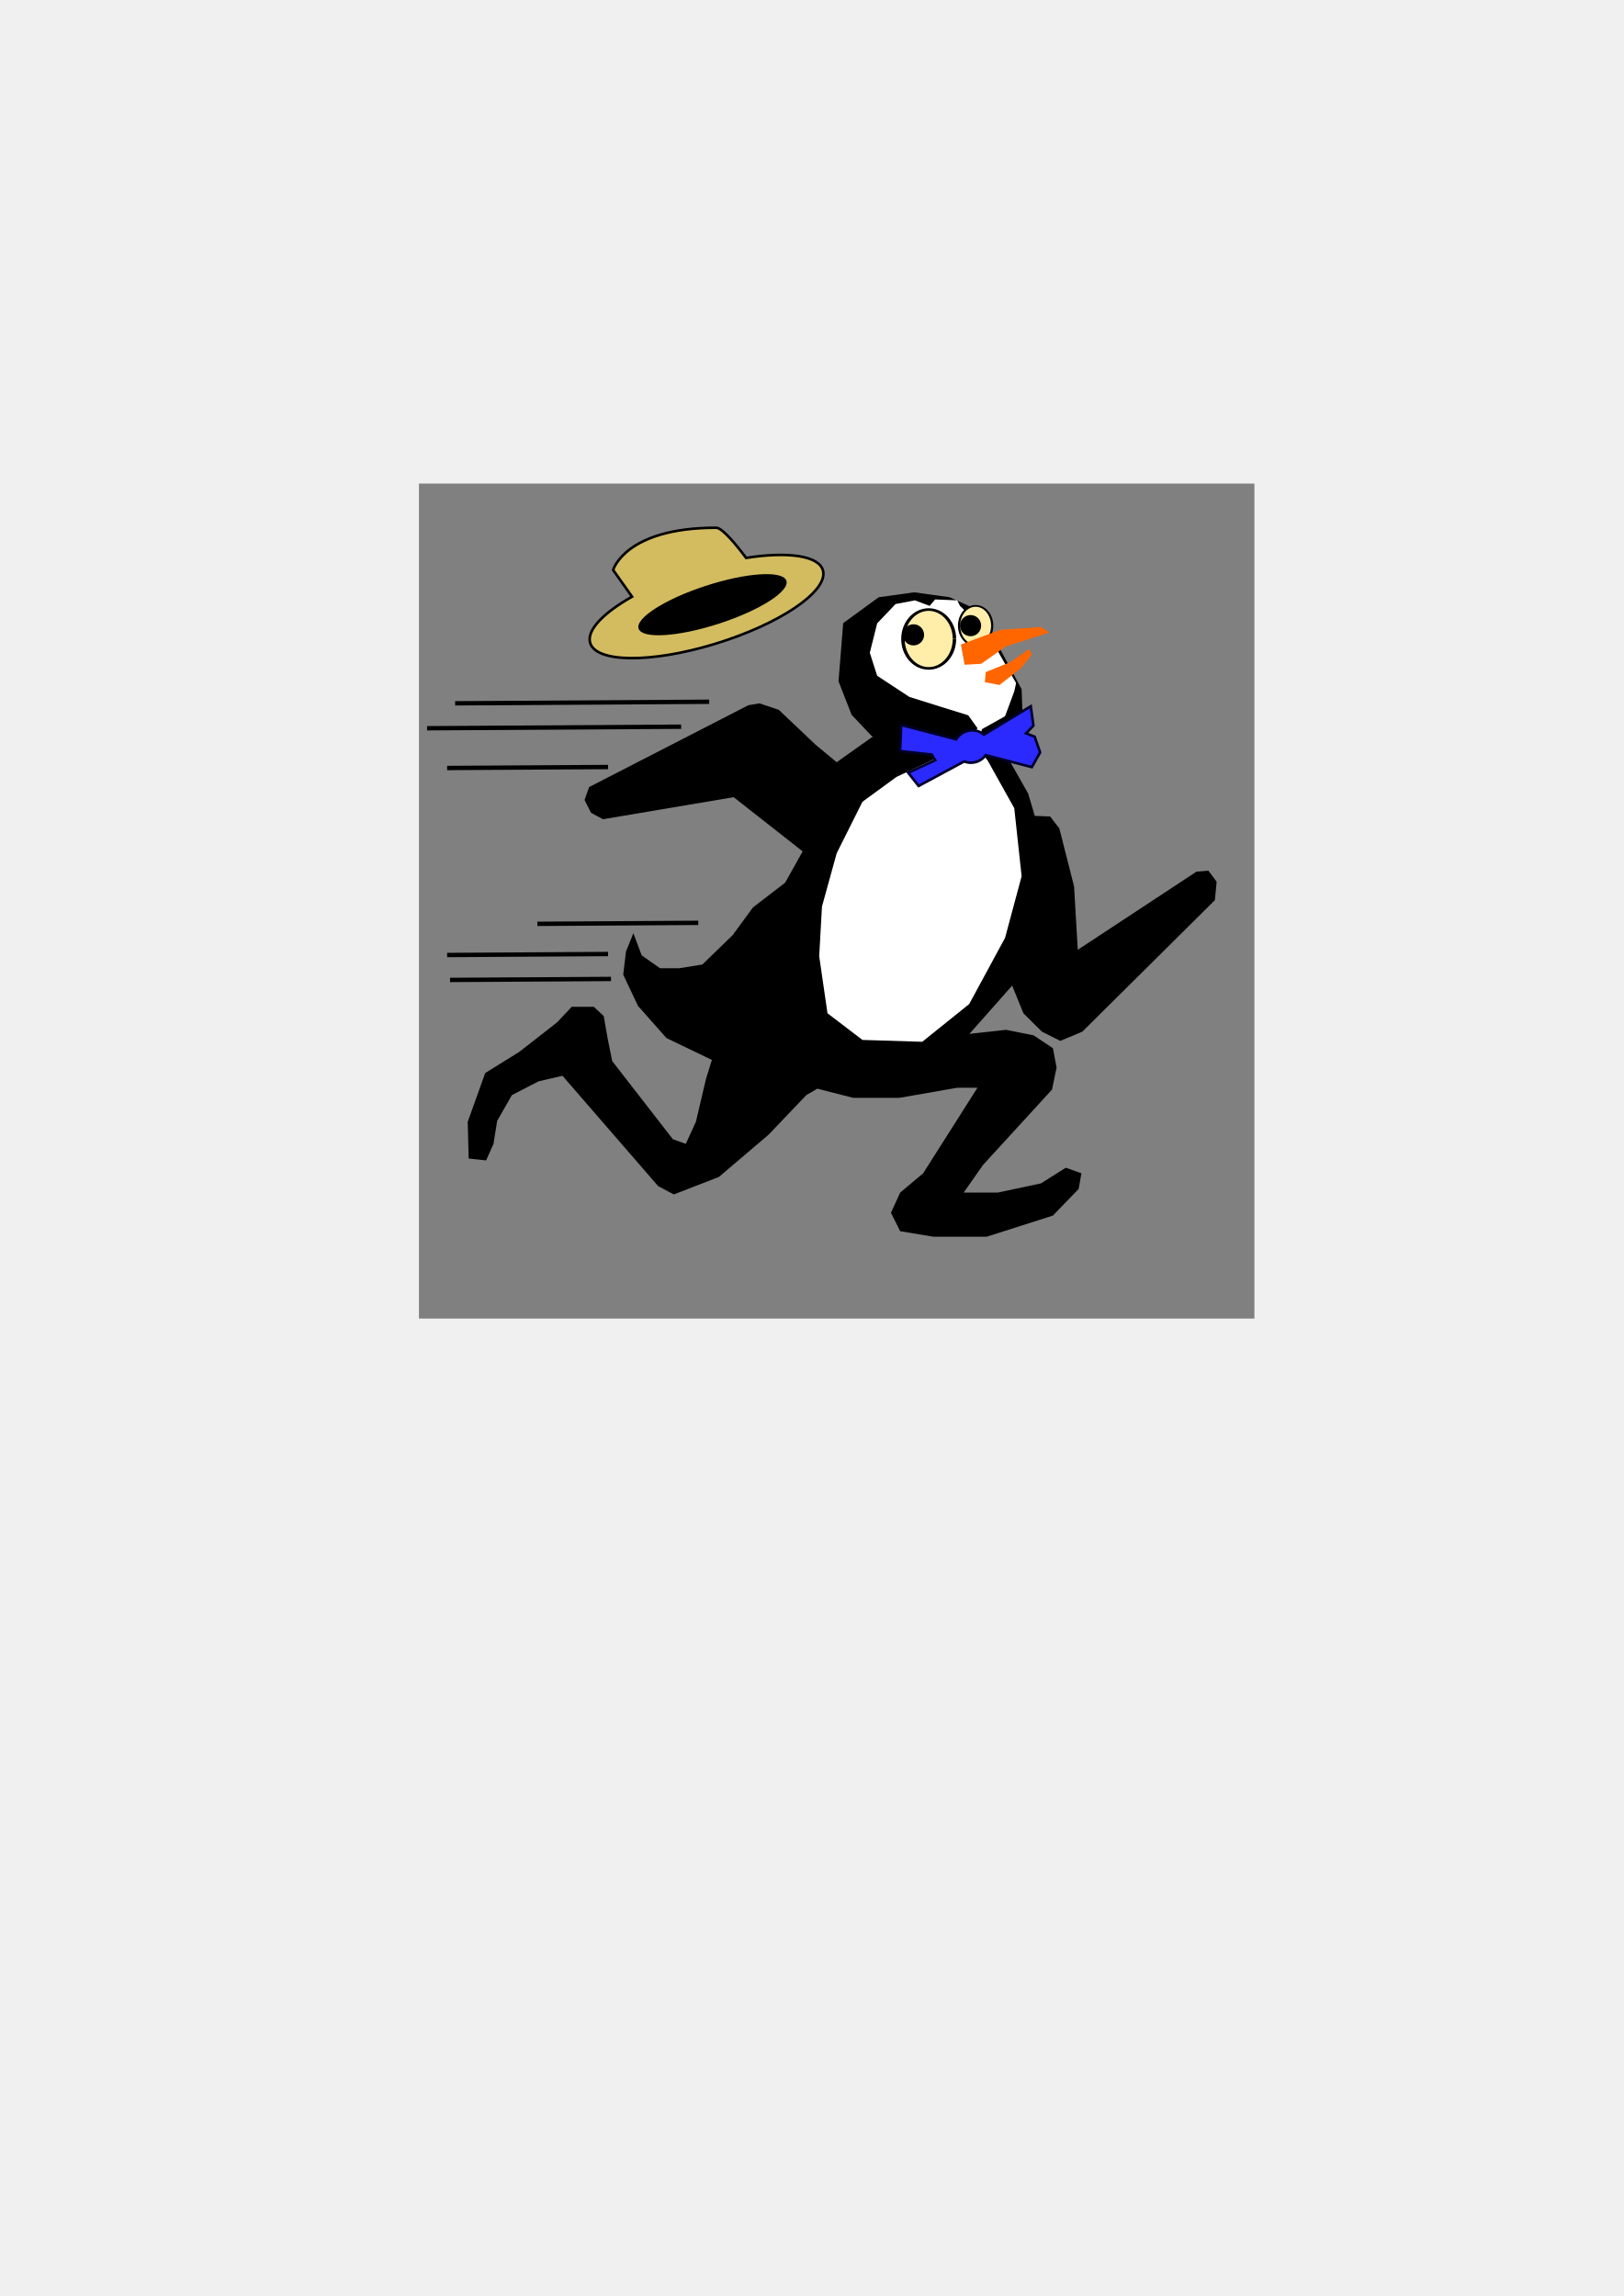
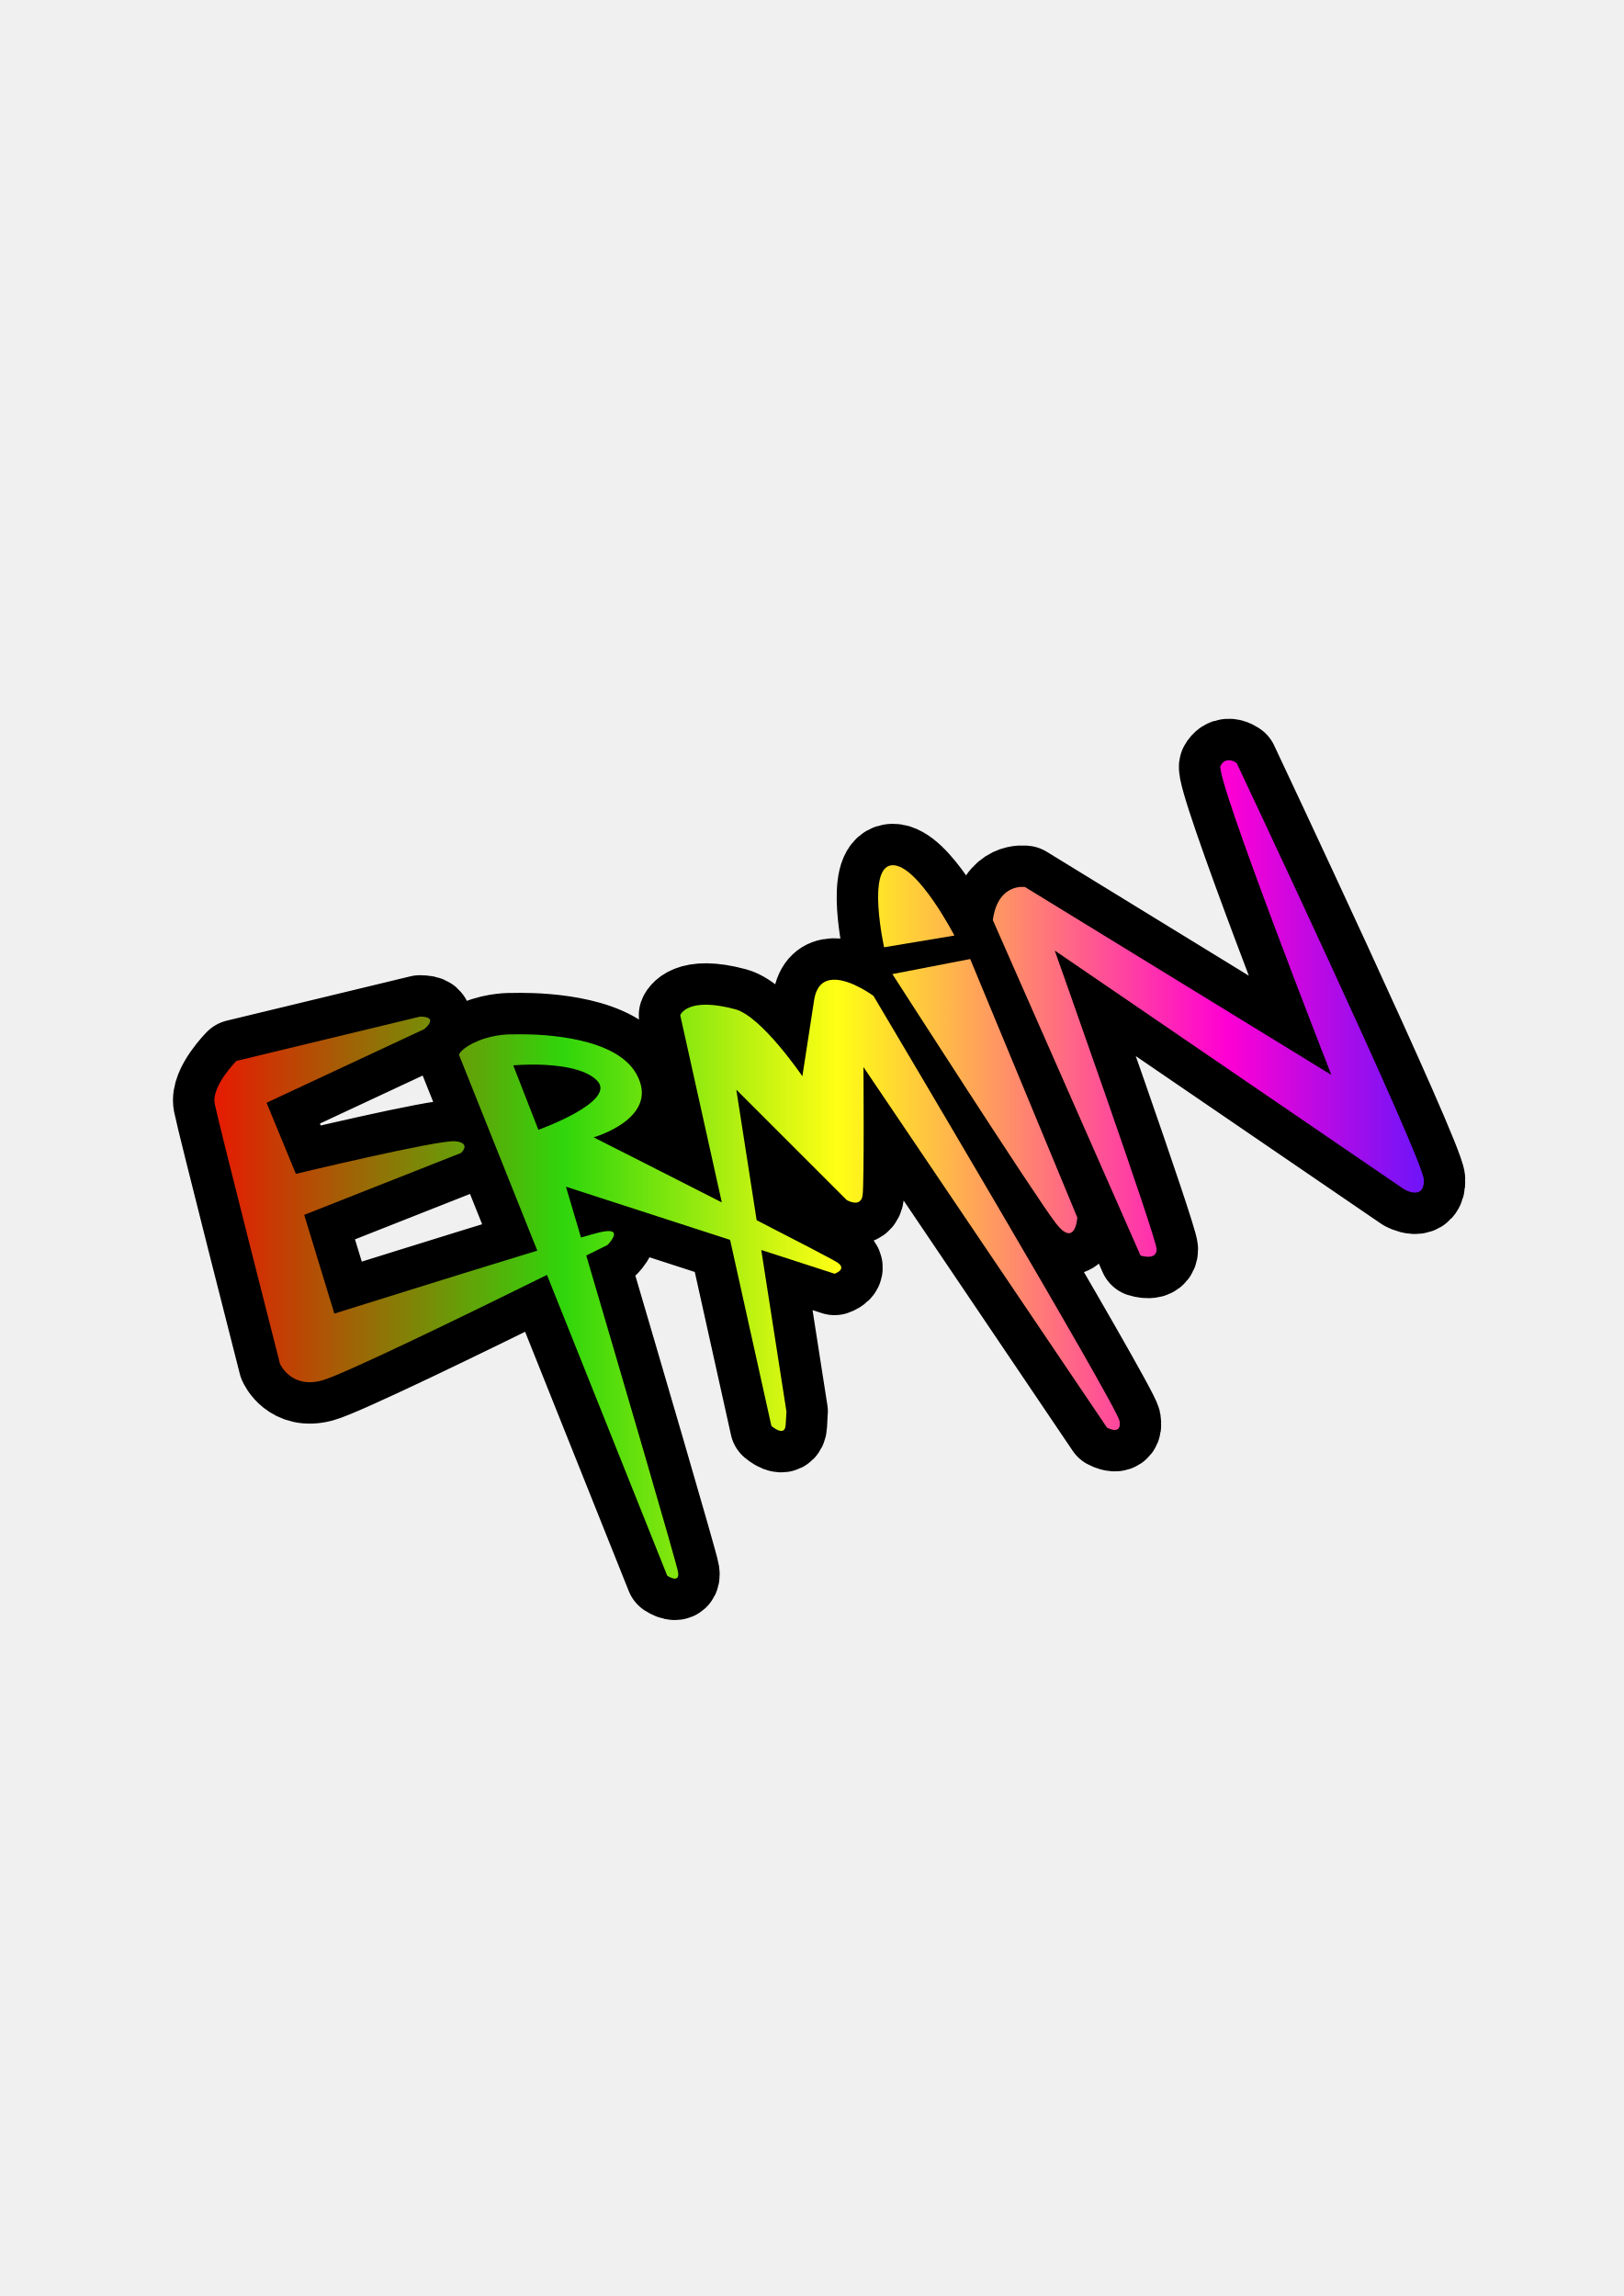
- <svg xmlns="http://www.w3.org/2000/svg" width="744.094" height="1052.362" id="svg3330" version="1.1">
-   <defs id="defs3332" />
+ <svg xmlns="http://www.w3.org/2000/svg" xmlns:xlink="http://www.w3.org/1999/xlink" width="744.094" height="1052.362" id="svg3330" version="1.1">
+   <defs id="defs3332">
+     <linearGradient id="linearGradient3887">
+       <stop style="stop-color:#e71a02;stop-opacity:1;" offset="0" id="stop3889" />
+       <stop id="stop3901" offset="0.281" style="stop-color:#30d60b;stop-opacity:1;" />
+       <stop id="stop3895" offset="0.5" style="stop-color:#ffff14;stop-opacity:1;" />
+       <stop style="stop-color:#ff00d3;stop-opacity:1;" offset="0.812" id="stop3897" />
+       <stop style="stop-color:#5318ff;stop-opacity:1;" offset="1" id="stop3891" />
+     </linearGradient>
+     <linearGradient xlink:href="#linearGradient3887" id="linearGradient3893" x1="1.342" y1="-298.898" x2="753.596" y2="-298.898" gradientUnits="userSpaceOnUse" />
+     <linearGradient xlink:href="#linearGradient3887" id="linearGradient3985" gradientUnits="userSpaceOnUse" x1="1.342" y1="-298.898" x2="753.596" y2="-298.898" />
+     <linearGradient xlink:href="#linearGradient3887" id="linearGradient4003" gradientUnits="userSpaceOnUse" x1="1.342" y1="-298.898" x2="753.596" y2="-298.898" />
+     <linearGradient xlink:href="#linearGradient3887" id="linearGradient4016" gradientUnits="userSpaceOnUse" x1="1.342" y1="-298.898" x2="753.596" y2="-298.898" />
+     <linearGradient xlink:href="#linearGradient3887" id="linearGradient4018" gradientUnits="userSpaceOnUse" x1="1.342" y1="-298.898" x2="753.596" y2="-298.898" />
+   </defs>
  <g id="layer1">
-     <rect style="fill:#808080;fill-opacity:1;fill-rule:nonzero;stroke:none" id="rect4166" width="382.856" height="382.723" x="192" y="221.639" />
-     <path style="fill:#000000;fill-opacity:1;fill-rule:nonzero;stroke:none" d="m 348.02,322.382 -5.054,0.848 -72.977,37.508 -2.103,5.901 2.952,5.901 5.497,2.951 59.879,-10.105 31.629,24.842 -8.043,14.347 -14.758,11.359 -9.26,12.65 -13.909,13.499 -10.552,1.697 -8.855,0 -8.412,-5.901 -3.8,-10.142 -3.394,8.446 -1.254,10.548 6.752,14.31 13.061,14.753 22.764,10.954 32.467,8.852 47.667,-2.102 31.618,-14.753 23.907,-26.997 5.165,12.687 8.449,8.409 8.449,4.241 10.109,-4.241 60.728,-60.264 0.812,-8.446 -3.763,-5.053 -5.497,0.443 -54.382,35.812 -1.697,-29.063 -6.752,-26.555 -4.206,-5.495 -7.047,-0.258 -3.062,-10.29 -9.297,-16.412 -15.164,-8.04 -29.442,-4.61 -17.783,3.356 -16.049,11.396 -9.666,-8.035 -16.871,-15.996 z" id="path3340" />
-     <path style="fill:#000000;fill-opacity:1;fill-rule:nonzero;stroke:none" d="m 418.847,476.647 42.165,-4.637 12.649,2.529 8.855,5.901 1.687,8.852 -2.108,10.116 -31.624,34.563 -8.855,12.645 15.601,0 19.817,-4.215 11.384,-7.166 7.168,2.529 -1.265,7.166 -11.806,12.224 -30.359,9.694 -24.371,0 -15.264,-2.529 -4.216,-8.43 4.216,-9.273 10.541,-8.852 24.877,-39.2 -9.276,0 -26.564,4.637 -21.082,0 -16.444,-4.215 -5.06,2.951 -17.288,18.125 -22.769,19.389 -20.661,8.009 -7.168,-3.794 -43.851,-50.58 -10.963,2.529 -12.228,6.322 -6.746,11.802 -1.687,10.538 -3.373,7.587 -8.011,-0.843 -0.422,-16.86 8.011,-22.34 15.601,-9.695 17.288,-13.488 6.746,-7.166 10.12,0 4.554,4.215 1.771,10.116 2.108,10.538 27.829,35.828 5.903,2.108 4.638,-10.116 4.638,-19.726 4.216,-13.572 4.638,-9.695 z" id="path3348" />
-     <path style="fill:#000000;fill-opacity:1;fill-rule:nonzero;stroke:none" d="m 409.956,340.945 -8.989,-2.019 -10.702,-11.308 -5.993,-15.346 2.14,-26.654 16.267,-11.873 16.267,-2.262 16.267,2.262 13.698,6.219 19.263,35.942 0.428,12.115 -6.421,9.288 -12.842,6.058 -22.688,5.25 z" id="path3351" />
-     <path style="fill:#ffffff;fill-opacity:1;fill-rule:nonzero;stroke:none" d="m 438.664,275.17 -10.12,-0.422 -2.53,2.95 -6.746,-2.529 -8.855,1.686 -8.433,8.852 -3.373,13.488 3.373,10.538 14.758,9.695 14.758,4.637 12.228,3.794 4.216,5.901 -4.638,7.587 -10.963,4.637 -21.504,10.116 -15.601,11.381 -11.806,23.604 -6.746,24.447 -1.265,22.761 3.795,26.133 16.023,12.224 27.407,0.843 21.504,-17.282 16.444,-30.348 7.59,-28.241 -3.373,-31.191 -12.228,-21.918 -5.06,-6.322 2.53,-8.009 10.541,-5.901 4.216,-11.381 0.843,-3.794 -13.493,-23.604 -12.228,-11.802 z" id="path4137" />
-     <path style="fill:#ff6600;fill-opacity:1;fill-rule:nonzero;stroke:none" d="m 451.735,308.047 11.384,-4.637 8.433,-5.901 1.265,2.529 -5.06,6.323 -9.698,7.587 -6.746,-1.265 z" id="path3355" />
-     <path style="fill:#ffeeaa;fill-opacity:1;fill-rule:nonzero;stroke:#000000" id="path3357" d="m 398.571,306.112 a 7.5,11.25 0 1 1 -2.4e-4,-0.09" transform="matrix(1.574153,0,0,1.198938,-190.0131,-74.13686)" />
-     <path transform="matrix(1.011955,0,0,0.8055363,51.35027,40.17634)" d="m 398.571,306.112 a 7.5,11.25 0 1 1 -2.4e-4,-0.09" id="path3359" style="fill:#ffeeaa;fill-opacity:1;fill-rule:nonzero;stroke:#000000" />
-     <path style="fill:#ff6600;fill-opacity:1;fill-rule:nonzero;stroke:none" d="m 440.351,295.402 18.131,-6.744 18.553,-1.264 3.795,2.529 -19.817,6.323 -11.385,8.009 -7.59,0.421 z" id="path3353" />
-     <path style="fill:#000000;fill-opacity:1;fill-rule:nonzero;stroke:none" id="path4129" d="m 386.786,300.398 a 4.107,4.107 0 1 1 -1.3e-4,-0.033" transform="matrix(1.180614,0,0,1.180204,-33.16007,-63.55507)" />
-     <path d="m 386.786,300.398 a 4.107,4.107 0 1 1 -1.3e-4,-0.033" id="path4131" style="fill:#000000;fill-opacity:1;fill-rule:nonzero;stroke:none" transform="matrix(1.180614,0,0,1.180204,-7.017884,-67.77009)" />
-     <path style="fill:#d3bc5f;fill-opacity:1;fill-rule:nonzero;stroke:#000000;stroke-width:1.18" d="m 328.208,241.886 c -41.796,-7e-5 -47.225,19.363 -47.225,19.363 l 8.67,12.245 c -12.853,7.237 -20.57,15.047 -19.296,20.801 2.098,9.474 27.712,9.838 57.223,0.848 29.511,-8.99 51.721,-23.94 49.623,-33.415 l -0.037,-0.148 c -1.711,-6.895 -16.054,-8.88 -35.234,-5.864 -4.019,-5.354 -10.824,-13.831 -13.725,-13.831 z" id="path4133" />
-     <path transform="matrix(0.5293596,-0.1726113,0.1784467,0.4934534,116.0007,190.6346)" d="m 366.786,281.291 a 63.929,17.5 0 1 1 -0.002,-0.14" id="path4139" style="fill:#000000;fill-opacity:1;fill-rule:nonzero;stroke:none" />
-     <path style="fill:#2a2aff;fill-opacity:1;fill-rule:nonzero;stroke:#00002b;stroke-width:1.18" d="m 413.013,332.288 -0.543,11.965 14.492,1.589 1.624,2.605 -12.411,5.718 4.799,6.074 20.854,-11.227 c 1.631,0.649 3.527,0.798 5.407,0.263 1.918,-0.546 3.464,-1.71 4.508,-3.162 l 21.128,5.491 3.792,-6.755 -2.507,-7.186 -3.926,-1.529 3.358,-3.563 -1.218,-8.857 -21.495,13.02 c -1.937,-1.755 -4.821,-2.463 -7.681,-1.649 -2.201,0.626 -3.964,2.033 -4.98,3.795 l -25.201,-6.594 z" id="path4141" />
-     <path style="fill:none;fill-opacity:1;fill-rule:nonzero;stroke:#000000;stroke-width:2;stroke-linecap:butt;stroke-linejoin:miter;stroke-miterlimit:4;stroke-opacity:1;stroke-dasharray:none;stroke-dashoffset:0" d="m 325,321.648 -116.429,0.714 z" id="path4168" />
-     <path id="path4170" d="m 312.143,333.076 -116.429,0.714 z" style="fill:none;fill-opacity:1;fill-rule:nonzero;stroke:#000000;stroke-width:2;stroke-linecap:butt;stroke-linejoin:miter;stroke-miterlimit:4;stroke-opacity:1;stroke-dasharray:none;stroke-dashoffset:0" />
-     <path style="fill:none;fill-opacity:1;fill-rule:nonzero;stroke:#000000;stroke-width:2;stroke-linecap:butt;stroke-linejoin:miter;stroke-miterlimit:4;stroke-opacity:1;stroke-dasharray:none;stroke-dashoffset:0" d="m 278.663,351.556 -73.755,0.452 z" id="path4172" />
-     <path id="path4174" d="m 278.663,437.271 -73.755,0.452 z" style="fill:none;fill-opacity:1;fill-rule:nonzero;stroke:#000000;stroke-width:2;stroke-linecap:butt;stroke-linejoin:miter;stroke-miterlimit:4;stroke-opacity:1;stroke-dasharray:none;stroke-dashoffset:0" />
-     <path style="fill:none;fill-opacity:1;fill-rule:nonzero;stroke:#000000;stroke-width:2;stroke-linecap:butt;stroke-linejoin:miter;stroke-miterlimit:4;stroke-opacity:1;stroke-dasharray:none;stroke-dashoffset:0" d="m 320,422.985 -73.755,0.452 z" id="path4176" />
-     <path id="path4178" d="m 280,448.699 -73.755,0.452 z" style="fill:none;fill-opacity:1;fill-rule:nonzero;stroke:#000000;stroke-width:2;stroke-linecap:butt;stroke-linejoin:miter;stroke-miterlimit:4;stroke-opacity:1;stroke-dasharray:none;stroke-dashoffset:0" />
+     <g id="g4012" transform="matrix(0.7592285,0,0,0.7592285,97.22516,762.1552)">
+       <path style="fill:url(#linearGradient4016);fill-opacity:1;fill-rule:nonzero;stroke:#000000;stroke-width:50;stroke-linejoin:round;stroke-miterlimit:4;stroke-dasharray:none" d="m 613.308,-544.917 c -1.605,0.095 -3.312,0.913 -4.656,3.344 -3.585,6.481 66.875,186.625 66.875,186.625 l -184.875,-113.406 c 0,0 -16.365,-2.716 -19.438,19.969 l 89.156,202.5 c 0,0 9.719,3.24 9.719,-3.781 0,-7.021 -61.5,-180.344 -61.5,-180.344 l 211,144.219 c 0,0 12.293,7.025 11.781,-5.938 -0.512,-12.963 -112.969,-251.469 -112.969,-251.469 0,0 -2.418,-1.877 -5.094,-1.719 z m -202.471,63.395 c -0.24,0.002 -0.482,0.008 -0.719,0.031 -15.152,1.515 -4.531,49.5 -4.531,49.5 l 42.438,-7.062 c 0,0 -22.046,-42.583 -37.188,-42.469 z m 46.719,56.625 -46.969,9.094 c 0,0 86.889,135.348 98.719,150.5 11.83,15.152 12.906,-3.531 12.906,-3.531 z m -82.618,12.491 c -5.533,0.207 -10.209,3.314 -11.594,12.312 L 356.25,-354.125 c 0,0 -24.528,-36.099 -40.406,-40.406 C 286.644,-402.451 282.531,-391 282.531,-391 L 307.625,-277.969 C 269.545,-297.399 230.25,-317.25 230.25,-317.25 c 0,0 40.902,-11.606 25.75,-38.375 -12.311,-21.75 -54.313,-23.829 -69.625,-23.844 -3.46,-0.003 -5.478,0.09 -5.562,0.094 l 0.062,-0.031 c 0,0 -9.896,-0.387 -20.25,3.906 -10.16,4.213 -11.516,8.045 -11.562,8.188 l -0.156,0.062 47.344,118.406 c -47.739,14.538 -122.5,38 -122.5,38 l -18.188,-59.594 94.656,-37.375 c 0,0 6.57,-6.052 -3.531,-7.062 -10.102,-1.01 -96.156,19.688 -96.156,19.688 L 32.844,-338.125 128,-382.562 c 0,0 9.591,-7.562 -2.531,-7.562 l -110.812,26.75 c 0,0 -15.145,15.175 -13.125,25.781 2.02,10.607 39.406,157.062 39.406,157.062 0,0 6.562,15.145 25.25,10.094 12.892,-3.484 89.281,-40.752 135.906,-63.75 l 72.594,181.594 c 0,0 7.573,5.071 6.562,-2 -0.738,-5.164 -36.203,-125.99 -55.438,-191.312 4.664,-2.319 12.812,-6.344 12.812,-6.344 0,0 11.605,-11.603 -5.062,-7.562 -1.978,0.479 -5.848,1.543 -10.938,3.031 -4.915,-16.679 -9.062,-30.656 -9.062,-30.656 L 312.625,-255.344 337.562,-143 c 0,0 8.089,7.076 8.594,-0.5 0.505,-7.576 0.5,-8.094 0.5,-8.094 L 331.438,-249.25 l 44.25,14.344 c 0,0 7.587,-2.522 2.031,-6.562 -2.083,-1.515 -23.315,-12.554 -49.062,-25.75 l -12.281,-78.812 66.656,66.656 c 0,0 8.584,5.05 9.594,-3.031 1.01,-8.081 0.5,-77.281 0.5,-77.281 l 147,217.688 c 0,0 9.078,5.06 7.562,-4.031 -1.515,-9.091 -148.5,-256.594 -148.5,-256.594 0,0 -13.687,-10.177 -24.25,-9.781 z m -181.688,51.25 c 0.814,-0.008 1.665,-0.013 2.531,0 12.131,0.187 28.873,1.967 36.469,9.562 12.627,12.627 -35.344,29.812 -35.344,29.812 L 181.75,-360.688 c 0,0 3.684,-0.348 9.156,-0.438 0.752,-0.012 1.53,-0.023 2.344,-0.031 z" id="path4008" />
+       <path id="path3861" d="m 613.308,-544.917 c -1.605,0.095 -3.312,0.913 -4.656,3.344 -3.585,6.481 66.875,186.625 66.875,186.625 l -184.875,-113.406 c 0,0 -16.365,-2.716 -19.438,19.969 l 89.156,202.5 c 0,0 9.719,3.24 9.719,-3.781 0,-7.021 -61.5,-180.344 -61.5,-180.344 l 211,144.219 c 0,0 12.293,7.025 11.781,-5.938 -0.512,-12.963 -112.969,-251.469 -112.969,-251.469 0,0 -2.418,-1.877 -5.094,-1.719 z m -202.471,63.395 c -0.24,0.002 -0.482,0.008 -0.719,0.031 -15.152,1.515 -4.531,49.5 -4.531,49.5 l 42.438,-7.062 c 0,0 -22.046,-42.583 -37.188,-42.469 z m 46.719,56.625 -46.969,9.094 c 0,0 86.889,135.348 98.719,150.5 11.83,15.152 12.906,-3.531 12.906,-3.531 z m -82.618,12.491 c -5.533,0.207 -10.209,3.314 -11.594,12.312 L 356.25,-354.125 c 0,0 -24.528,-36.099 -40.406,-40.406 C 286.644,-402.451 282.531,-391 282.531,-391 L 307.625,-277.969 C 269.545,-297.399 230.25,-317.25 230.25,-317.25 c 0,0 40.902,-11.606 25.75,-38.375 -12.311,-21.75 -54.313,-23.829 -69.625,-23.844 -3.46,-0.003 -5.478,0.09 -5.562,0.094 l 0.062,-0.031 c 0,0 -9.896,-0.387 -20.25,3.906 -10.16,4.213 -11.516,8.045 -11.562,8.188 l -0.156,0.062 47.344,118.406 c -47.739,14.538 -122.5,38 -122.5,38 l -18.188,-59.594 94.656,-37.375 c 0,0 6.57,-6.052 -3.531,-7.062 -10.102,-1.01 -96.156,19.688 -96.156,19.688 L 32.844,-338.125 128,-382.562 c 0,0 9.591,-7.562 -2.531,-7.562 l -110.812,26.75 c 0,0 -15.145,15.175 -13.125,25.781 2.02,10.607 39.406,157.062 39.406,157.062 0,0 6.562,15.145 25.25,10.094 12.892,-3.484 89.281,-40.752 135.906,-63.75 l 72.594,181.594 c 0,0 7.573,5.071 6.562,-2 -0.738,-5.164 -36.203,-125.99 -55.438,-191.312 4.664,-2.319 12.812,-6.344 12.812,-6.344 0,0 11.605,-11.603 -5.062,-7.562 -1.978,0.479 -5.848,1.543 -10.938,3.031 -4.915,-16.679 -9.062,-30.656 -9.062,-30.656 L 312.625,-255.344 337.562,-143 c 0,0 8.089,7.076 8.594,-0.5 0.505,-7.576 0.5,-8.094 0.5,-8.094 L 331.438,-249.25 l 44.25,14.344 c 0,0 7.587,-2.522 2.031,-6.562 -2.083,-1.515 -23.315,-12.554 -49.062,-25.75 l -12.281,-78.812 66.656,66.656 c 0,0 8.584,5.05 9.594,-3.031 1.01,-8.081 0.5,-77.281 0.5,-77.281 l 147,217.688 c 0,0 9.078,5.06 7.562,-4.031 -1.515,-9.091 -148.5,-256.594 -148.5,-256.594 0,0 -13.687,-10.177 -24.25,-9.781 z m -181.688,51.25 c 0.814,-0.008 1.665,-0.013 2.531,0 12.131,0.187 28.873,1.967 36.469,9.562 12.627,12.627 -35.344,29.812 -35.344,29.812 L 181.75,-360.688 c 0,0 3.684,-0.348 9.156,-0.438 0.752,-0.012 1.53,-0.023 2.344,-0.031 z" style="fill:url(#linearGradient4018);fill-opacity:1;fill-rule:nonzero;stroke:none" />
+     </g>
  </g>
</svg>
